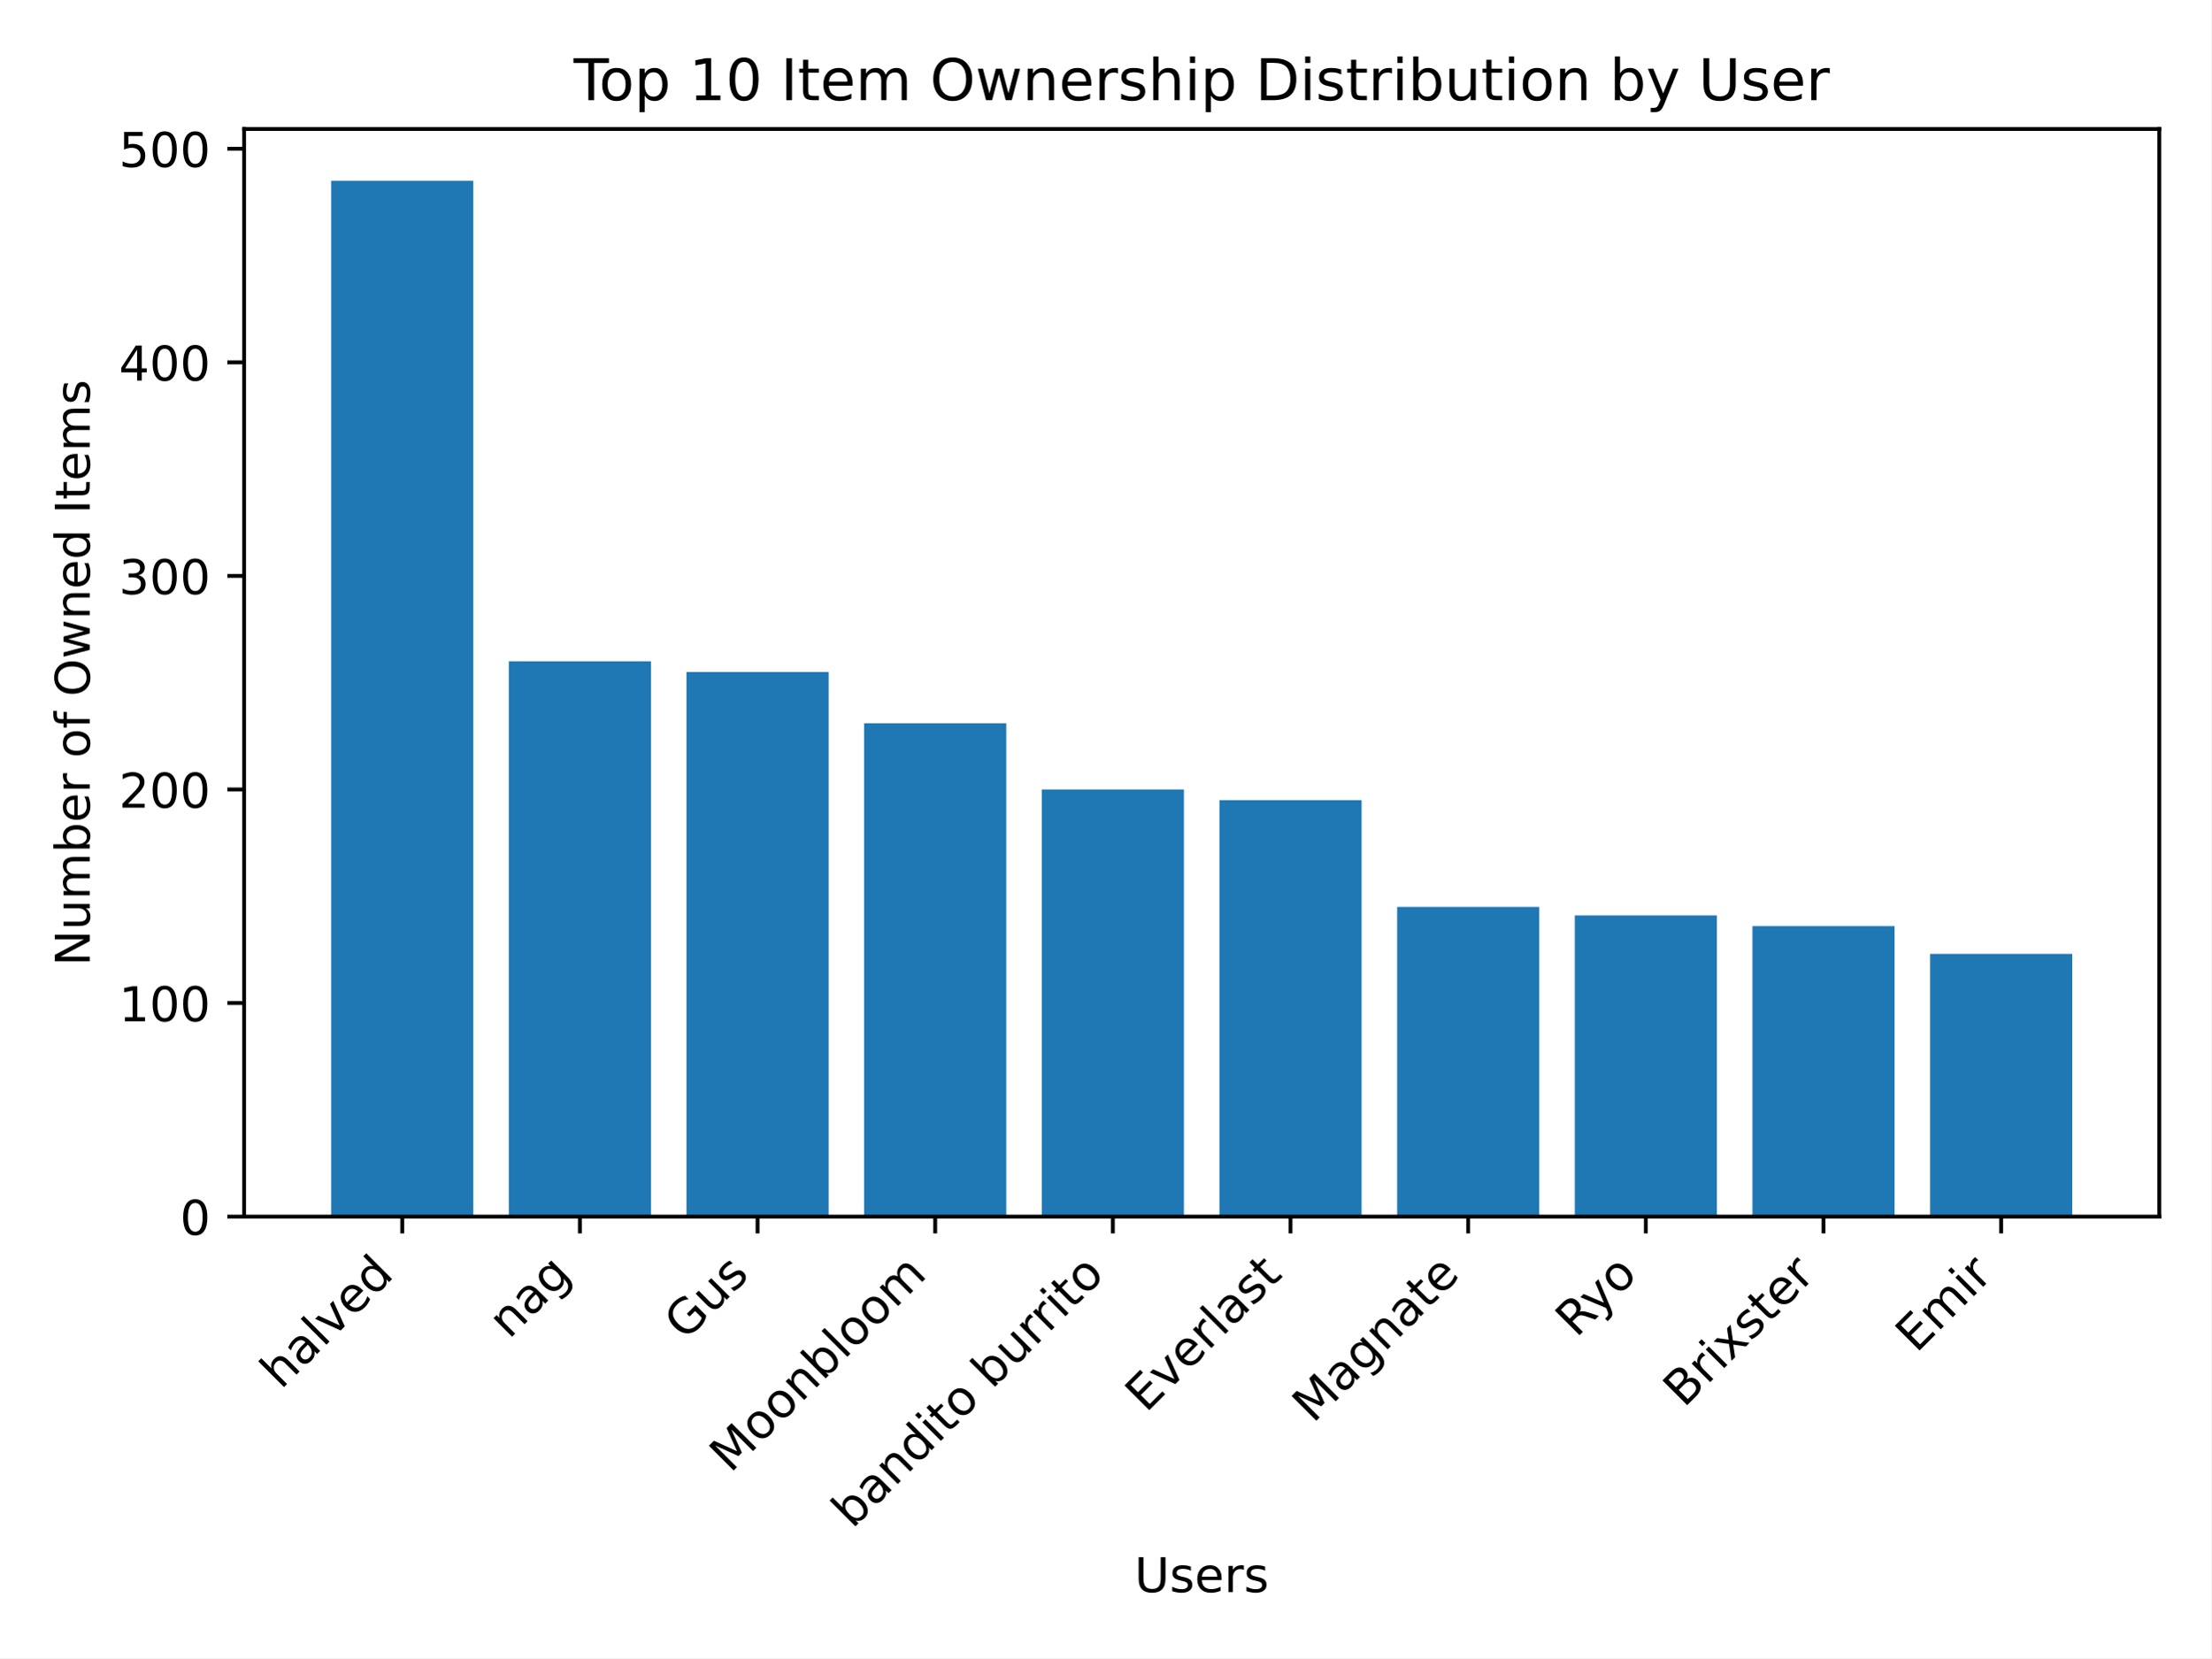
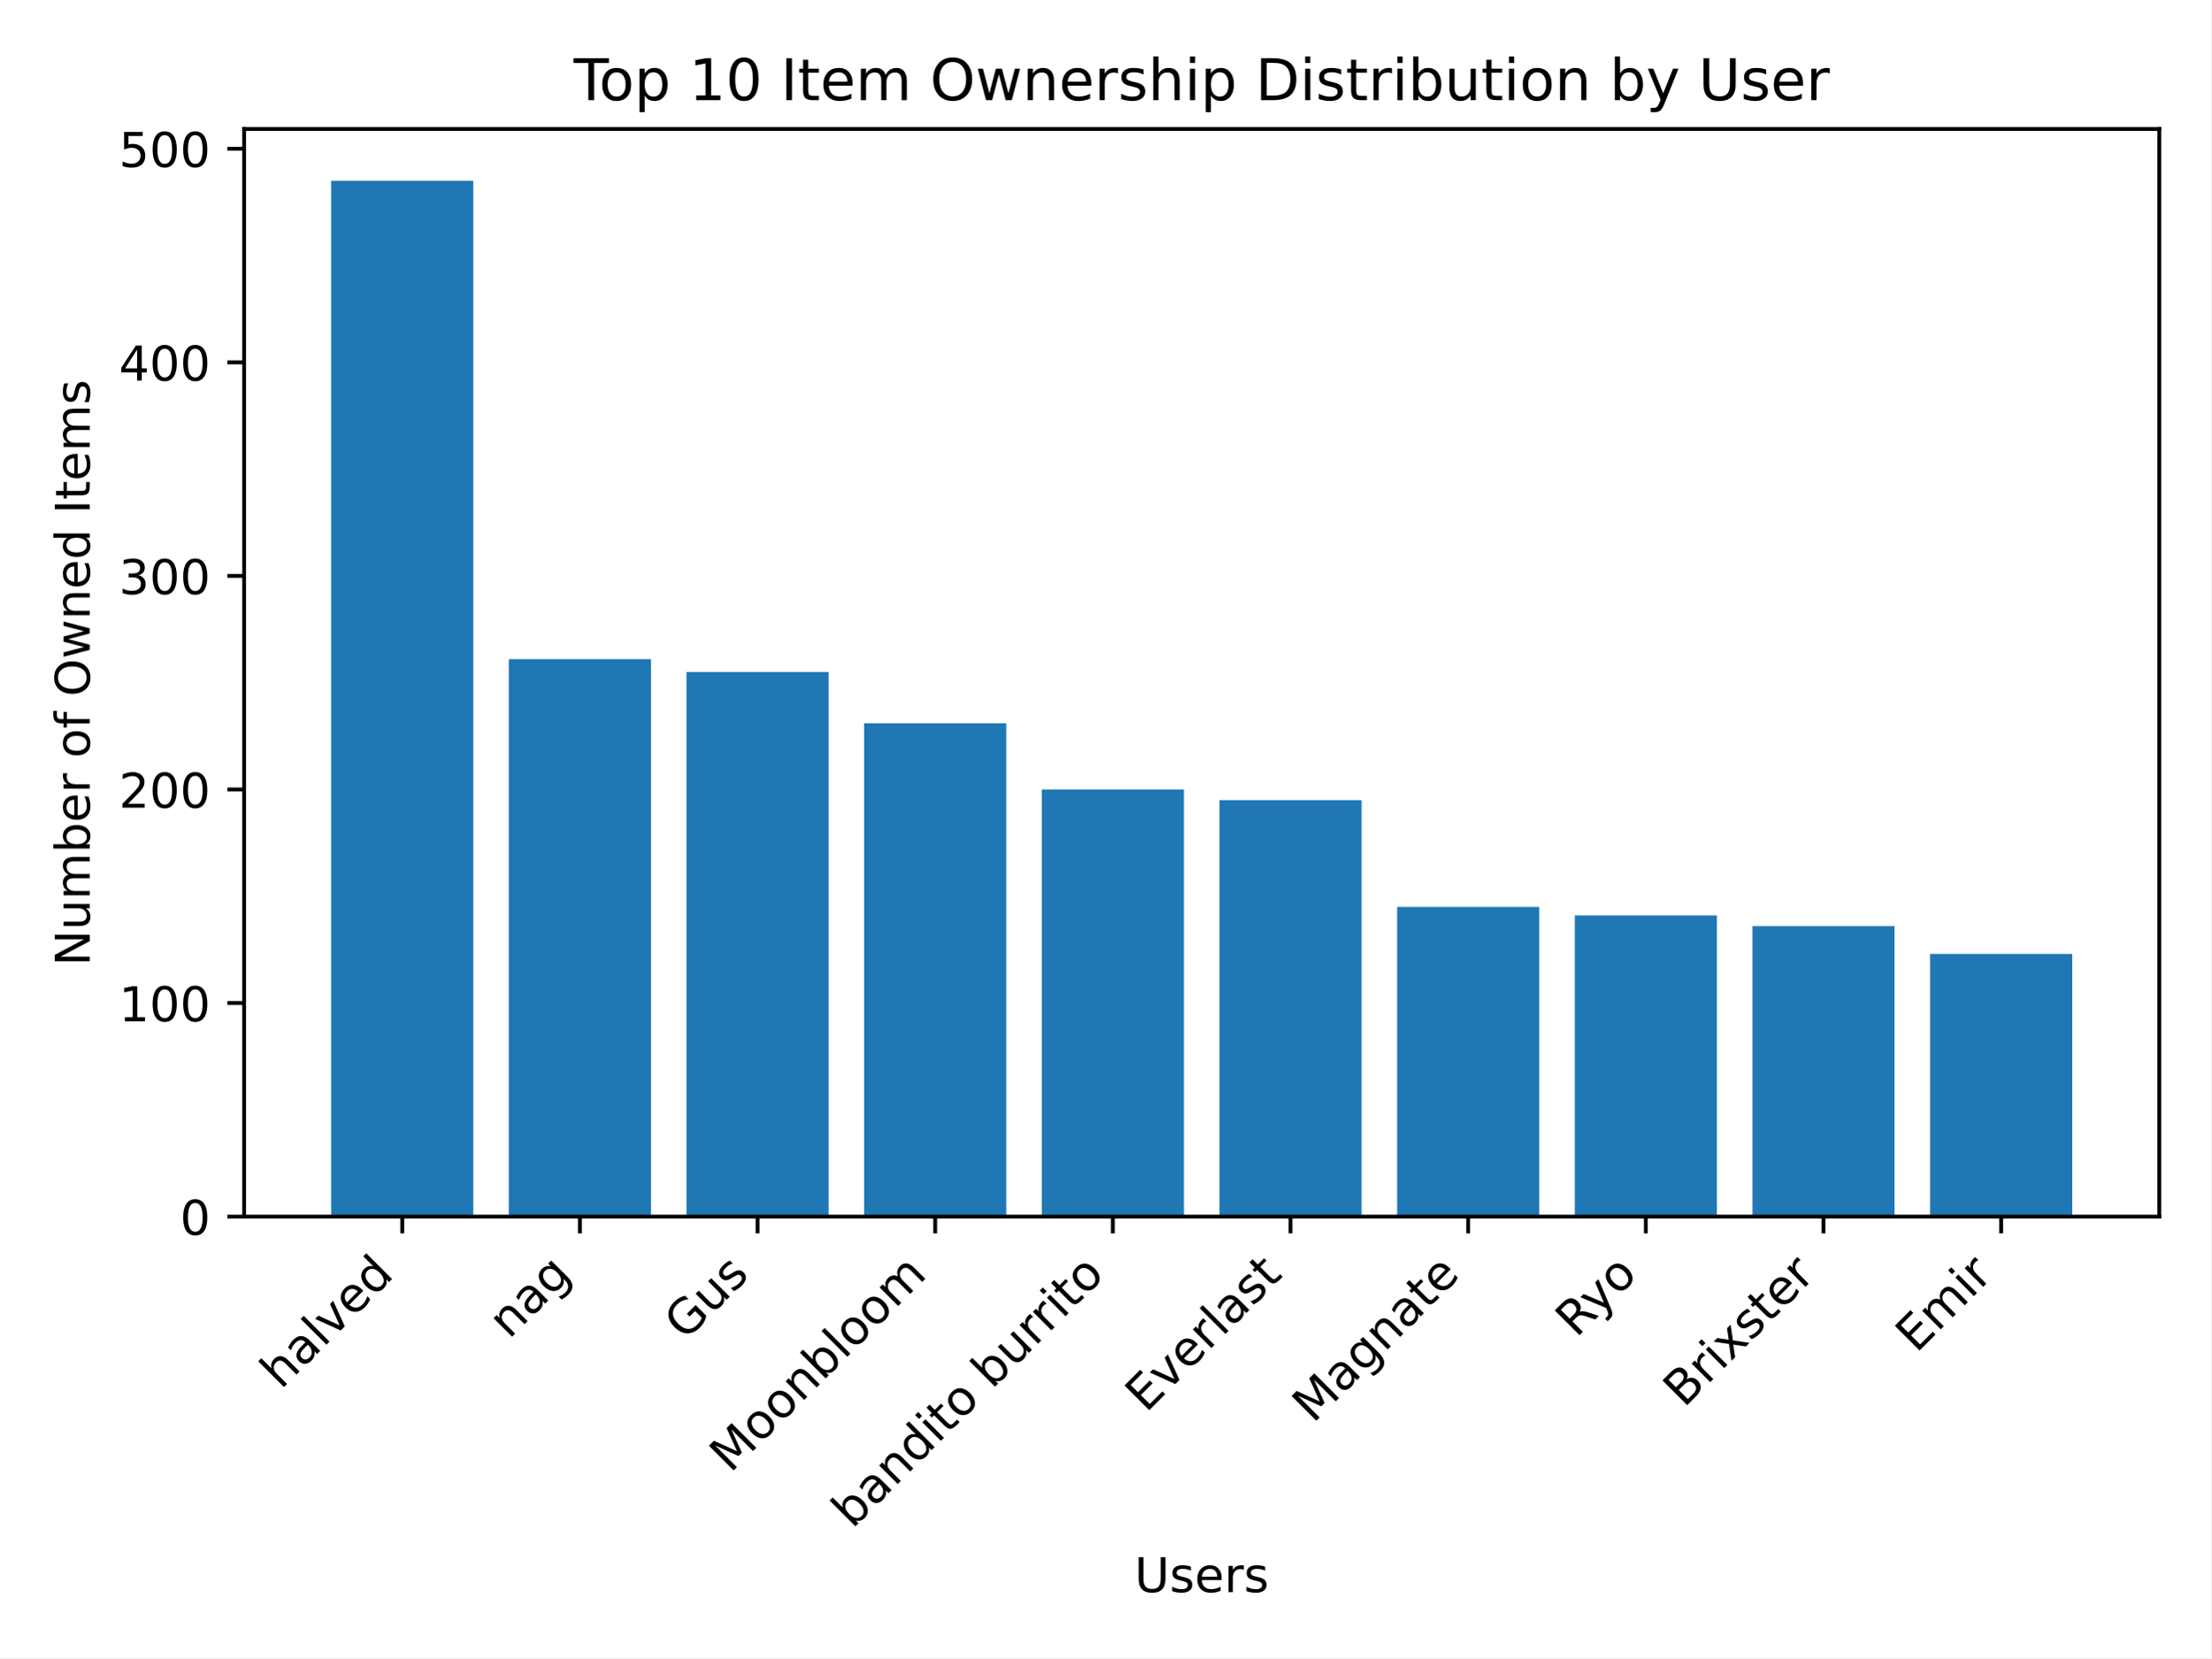
<svg xmlns="http://www.w3.org/2000/svg" xmlns:xlink="http://www.w3.org/1999/xlink" width="460.8pt" height="345.6pt" viewBox="0 0 460.8 345.6" version="1.1">
  <defs>
    <style type="text/css">*{stroke-linejoin: round; stroke-linecap: butt}</style>
  </defs>
  <g id="figure_1">
    <g id="patch_1">
      <path d="M 0 345.6  L 460.8 345.6  L 460.8 0  L 0 0  z " style="fill: #ffffff" />
    </g>
    <g id="axes_1">
      <g id="patch_2">
        <path d="M 50.87 253.581  L 450 253.581  L 450 26.88  L 50.87 26.88  z " style="fill: #ffffff" />
      </g>
      <g id="patch_3">
-         <path d="M 69.012 253.581  L 98.632 253.581  L 98.632 37.675  L 69.012 37.675  z " clip-path="url(#p2114c93918)" style="fill: #1f77b4" />
+         <path d="M 69.012 253.581  L 98.632 253.581  L 98.632 37.675  L 69.012 37.675  z " clip-path="url(#p5ae11f024c)" style="fill: #1f77b4" />
      </g>
      <g id="patch_4">
-         <path d="M 106.037 253.581  L 135.657 253.581  L 135.657 137.838  L 106.037 137.838  z " clip-path="url(#p2114c93918)" style="fill: #1f77b4" />
+         <path d="M 106.037 253.581  L 135.657 253.581  L 135.657 137.392  L 106.037 137.392  z " clip-path="url(#p5ae11f024c)" style="fill: #1f77b4" />
      </g>
      <g id="patch_5">
-         <path d="M 143.062 253.581  L 172.682 253.581  L 172.682 140.063  L 143.062 140.063  z " clip-path="url(#p2114c93918)" style="fill: #1f77b4" />
+         <path d="M 143.062 253.581  L 172.682 253.581  L 172.682 140.063  L 143.062 140.063  z " clip-path="url(#p5ae11f024c)" style="fill: #1f77b4" />
      </g>
      <g id="patch_6">
-         <path d="M 180.087 253.581  L 209.707 253.581  L 209.707 150.747  L 180.087 150.747  z " clip-path="url(#p2114c93918)" style="fill: #1f77b4" />
+         <path d="M 180.087 253.581  L 209.707 253.581  L 209.707 150.747  L 180.087 150.747  z " clip-path="url(#p5ae11f024c)" style="fill: #1f77b4" />
      </g>
      <g id="patch_7">
-         <path d="M 217.112 253.581  L 246.732 253.581  L 246.732 164.547  L 217.112 164.547  z " clip-path="url(#p2114c93918)" style="fill: #1f77b4" />
+         <path d="M 217.112 253.581  L 246.732 253.581  L 246.732 164.547  L 217.112 164.547  z " clip-path="url(#p5ae11f024c)" style="fill: #1f77b4" />
      </g>
      <g id="patch_8">
-         <path d="M 254.138 253.581  L 283.758 253.581  L 283.758 166.773  L 254.138 166.773  z " clip-path="url(#p2114c93918)" style="fill: #1f77b4" />
+         <path d="M 254.138 253.581  L 283.758 253.581  L 283.758 166.773  L 254.138 166.773  z " clip-path="url(#p5ae11f024c)" style="fill: #1f77b4" />
      </g>
      <g id="patch_9">
-         <path d="M 291.163 253.581  L 320.783 253.581  L 320.783 189.032  L 291.163 189.032  z " clip-path="url(#p2114c93918)" style="fill: #1f77b4" />
+         <path d="M 291.163 253.581  L 320.783 253.581  L 320.783 189.032  L 291.163 189.032  z " clip-path="url(#p5ae11f024c)" style="fill: #1f77b4" />
      </g>
      <g id="patch_10">
-         <path d="M 328.188 253.581  L 357.808 253.581  L 357.808 190.812  L 328.188 190.812  z " clip-path="url(#p2114c93918)" style="fill: #1f77b4" />
+         <path d="M 328.188 253.581  L 357.808 253.581  L 357.808 190.812  L 328.188 190.812  z " clip-path="url(#p5ae11f024c)" style="fill: #1f77b4" />
      </g>
      <g id="patch_11">
-         <path d="M 365.213 253.581  L 394.833 253.581  L 394.833 193.038  L 365.213 193.038  z " clip-path="url(#p2114c93918)" style="fill: #1f77b4" />
+         <path d="M 365.213 253.581  L 394.833 253.581  L 394.833 193.038  L 365.213 193.038  z " clip-path="url(#p5ae11f024c)" style="fill: #1f77b4" />
      </g>
      <g id="patch_12">
-         <path d="M 402.238 253.581  L 431.858 253.581  L 431.858 198.825  L 402.238 198.825  z " clip-path="url(#p2114c93918)" style="fill: #1f77b4" />
+         <path d="M 402.238 253.581  L 431.858 253.581  L 431.858 198.825  L 402.238 198.825  z " clip-path="url(#p5ae11f024c)" style="fill: #1f77b4" />
      </g>
      <g id="matplotlib.axis_1">
        <g id="xtick_1">
          <g id="line2d_1">
            <defs>
-               <path id="m422fef4c33" d="M 0 0  L 0 3.5  " style="stroke: #000000; stroke-width: 0.8" />
+               <path id="m87106bae6e" d="M 0 0  L 0 3.5  " style="stroke: #000000; stroke-width: 0.8" />
            </defs>
            <g>
-               <use xlink:href="#m422fef4c33" x="83.822" y="253.581" style="stroke: #000000; stroke-width: 0.8" />
+               <use xlink:href="#m87106bae6e" x="83.822" y="253.581" style="stroke: #000000; stroke-width: 0.8" />
            </g>
          </g>
          <g id="text_1">
            <g transform="translate(58.54764 289.7576) rotate(-45) scale(0.1 -0.1)">
              <defs>
                <path id="DejaVuSans-68" d="M 3513 2113  L 3513 0  L 2938 0  L 2938 2094  Q 2938 2591 2744 2837  Q 2550 3084 2163 3084  Q 1697 3084 1428 2787  Q 1159 2491 1159 1978  L 1159 0  L 581 0  L 581 4863  L 1159 4863  L 1159 2956  Q 1366 3272 1645 3428  Q 1925 3584 2291 3584  Q 2894 3584 3203 3211  Q 3513 2838 3513 2113  z " transform="scale(0.015625)" />
                <path id="DejaVuSans-61" d="M 2194 1759  Q 1497 1759 1228 1600  Q 959 1441 959 1056  Q 959 750 1161 570  Q 1363 391 1709 391  Q 2188 391 2477 730  Q 2766 1069 2766 1631  L 2766 1759  L 2194 1759  z M 3341 1997  L 3341 0  L 2766 0  L 2766 531  Q 2569 213 2275 61  Q 1981 -91 1556 -91  Q 1019 -91 701 211  Q 384 513 384 1019  Q 384 1609 779 1909  Q 1175 2209 1959 2209  L 2766 2209  L 2766 2266  Q 2766 2663 2505 2880  Q 2244 3097 1772 3097  Q 1472 3097 1187 3025  Q 903 2953 641 2809  L 641 3341  Q 956 3463 1253 3523  Q 1550 3584 1831 3584  Q 2591 3584 2966 3190  Q 3341 2797 3341 1997  z " transform="scale(0.015625)" />
                <path id="DejaVuSans-6c" d="M 603 4863  L 1178 4863  L 1178 0  L 603 0  L 603 4863  z " transform="scale(0.015625)" />
                <path id="DejaVuSans-76" d="M 191 3500  L 800 3500  L 1894 563  L 2988 3500  L 3597 3500  L 2284 0  L 1503 0  L 191 3500  z " transform="scale(0.015625)" />
                <path id="DejaVuSans-65" d="M 3597 1894  L 3597 1613  L 953 1613  Q 991 1019 1311 708  Q 1631 397 2203 397  Q 2534 397 2845 478  Q 3156 559 3463 722  L 3463 178  Q 3153 47 2828 -22  Q 2503 -91 2169 -91  Q 1331 -91 842 396  Q 353 884 353 1716  Q 353 2575 817 3079  Q 1281 3584 2069 3584  Q 2775 3584 3186 3129  Q 3597 2675 3597 1894  z M 3022 2063  Q 3016 2534 2758 2815  Q 2500 3097 2075 3097  Q 1594 3097 1305 2825  Q 1016 2553 972 2059  L 3022 2063  z " transform="scale(0.015625)" />
                <path id="DejaVuSans-64" d="M 2906 2969  L 2906 4863  L 3481 4863  L 3481 0  L 2906 0  L 2906 525  Q 2725 213 2448 61  Q 2172 -91 1784 -91  Q 1150 -91 751 415  Q 353 922 353 1747  Q 353 2572 751 3078  Q 1150 3584 1784 3584  Q 2172 3584 2448 3432  Q 2725 3281 2906 2969  z M 947 1747  Q 947 1113 1208 752  Q 1469 391 1925 391  Q 2381 391 2643 752  Q 2906 1113 2906 1747  Q 2906 2381 2643 2742  Q 2381 3103 1925 3103  Q 1469 3103 1208 2742  Q 947 2381 947 1747  z " transform="scale(0.015625)" />
              </defs>
              <use xlink:href="#DejaVuSans-68" />
              <use xlink:href="#DejaVuSans-61" x="63.379" />
              <use xlink:href="#DejaVuSans-6c" x="124.658" />
              <use xlink:href="#DejaVuSans-76" x="152.441" />
              <use xlink:href="#DejaVuSans-65" x="211.621" />
              <use xlink:href="#DejaVuSans-64" x="273.145" />
            </g>
          </g>
        </g>
        <g id="xtick_2">
          <g id="line2d_2">
            <g>
-               <use xlink:href="#m422fef4c33" x="120.847" y="253.581" style="stroke: #000000; stroke-width: 0.8" />
+               <use xlink:href="#m87106bae6e" x="120.847" y="253.581" style="stroke: #000000; stroke-width: 0.8" />
            </g>
          </g>
          <g id="text_2">
            <g transform="translate(106.0732 279.257) rotate(-45) scale(0.1 -0.1)">
              <defs>
                <path id="DejaVuSans-6e" d="M 3513 2113  L 3513 0  L 2938 0  L 2938 2094  Q 2938 2591 2744 2837  Q 2550 3084 2163 3084  Q 1697 3084 1428 2787  Q 1159 2491 1159 1978  L 1159 0  L 581 0  L 581 3500  L 1159 3500  L 1159 2956  Q 1366 3272 1645 3428  Q 1925 3584 2291 3584  Q 2894 3584 3203 3211  Q 3513 2838 3513 2113  z " transform="scale(0.015625)" />
                <path id="DejaVuSans-67" d="M 2906 1791  Q 2906 2416 2648 2759  Q 2391 3103 1925 3103  Q 1463 3103 1205 2759  Q 947 2416 947 1791  Q 947 1169 1205 825  Q 1463 481 1925 481  Q 2391 481 2648 825  Q 2906 1169 2906 1791  z M 3481 434  Q 3481 -459 3084 -895  Q 2688 -1331 1869 -1331  Q 1566 -1331 1297 -1286  Q 1028 -1241 775 -1147  L 775 -588  Q 1028 -725 1275 -790  Q 1522 -856 1778 -856  Q 2344 -856 2625 -561  Q 2906 -266 2906 331  L 2906 616  Q 2728 306 2450 153  Q 2172 0 1784 0  Q 1141 0 747 490  Q 353 981 353 1791  Q 353 2603 747 3093  Q 1141 3584 1784 3584  Q 2172 3584 2450 3431  Q 2728 3278 2906 2969  L 2906 3500  L 3481 3500  L 3481 434  z " transform="scale(0.015625)" />
              </defs>
              <use xlink:href="#DejaVuSans-6e" />
              <use xlink:href="#DejaVuSans-61" x="63.379" />
              <use xlink:href="#DejaVuSans-67" x="124.658" />
            </g>
          </g>
        </g>
        <g id="xtick_3">
          <g id="line2d_3">
            <g>
-               <use xlink:href="#m422fef4c33" x="157.872" y="253.581" style="stroke: #000000; stroke-width: 0.8" />
+               <use xlink:href="#m87106bae6e" x="157.872" y="253.581" style="stroke: #000000; stroke-width: 0.8" />
            </g>
          </g>
          <g id="text_3">
            <g transform="translate(142.758 279.5973) rotate(-45) scale(0.1 -0.1)">
              <defs>
                <path id="DejaVuSans-47" d="M 3809 666  L 3809 1919  L 2778 1919  L 2778 2438  L 4434 2438  L 4434 434  Q 4069 175 3628 42  Q 3188 -91 2688 -91  Q 1594 -91 976 548  Q 359 1188 359 2328  Q 359 3472 976 4111  Q 1594 4750 2688 4750  Q 3144 4750 3555 4637  Q 3966 4525 4313 4306  L 4313 3634  Q 3963 3931 3569 4081  Q 3175 4231 2741 4231  Q 1884 4231 1454 3753  Q 1025 3275 1025 2328  Q 1025 1384 1454 906  Q 1884 428 2741 428  Q 3075 428 3337 486  Q 3600 544 3809 666  z " transform="scale(0.015625)" />
                <path id="DejaVuSans-75" d="M 544 1381  L 544 3500  L 1119 3500  L 1119 1403  Q 1119 906 1312 657  Q 1506 409 1894 409  Q 2359 409 2629 706  Q 2900 1003 2900 1516  L 2900 3500  L 3475 3500  L 3475 0  L 2900 0  L 2900 538  Q 2691 219 2414 64  Q 2138 -91 1772 -91  Q 1169 -91 856 284  Q 544 659 544 1381  z M 1991 3584  L 1991 3584  z " transform="scale(0.015625)" />
                <path id="DejaVuSans-73" d="M 2834 3397  L 2834 2853  Q 2591 2978 2328 3040  Q 2066 3103 1784 3103  Q 1356 3103 1142 2972  Q 928 2841 928 2578  Q 928 2378 1081 2264  Q 1234 2150 1697 2047  L 1894 2003  Q 2506 1872 2764 1633  Q 3022 1394 3022 966  Q 3022 478 2636 193  Q 2250 -91 1575 -91  Q 1294 -91 989 -36  Q 684 19 347 128  L 347 722  Q 666 556 975 473  Q 1284 391 1588 391  Q 1994 391 2212 530  Q 2431 669 2431 922  Q 2431 1156 2273 1281  Q 2116 1406 1581 1522  L 1381 1569  Q 847 1681 609 1914  Q 372 2147 372 2553  Q 372 3047 722 3315  Q 1072 3584 1716 3584  Q 2034 3584 2315 3537  Q 2597 3491 2834 3397  z " transform="scale(0.015625)" />
              </defs>
              <use xlink:href="#DejaVuSans-47" />
              <use xlink:href="#DejaVuSans-75" x="77.49" />
              <use xlink:href="#DejaVuSans-73" x="140.869" />
            </g>
          </g>
        </g>
        <g id="xtick_4">
          <g id="line2d_4">
            <g>
-               <use xlink:href="#m422fef4c33" x="194.897" y="253.581" style="stroke: #000000; stroke-width: 0.8" />
+               <use xlink:href="#m87106bae6e" x="194.897" y="253.581" style="stroke: #000000; stroke-width: 0.8" />
            </g>
          </g>
          <g id="text_4">
            <g transform="translate(152.197 307.1833) rotate(-45) scale(0.1 -0.1)">
              <defs>
                <path id="DejaVuSans-4d" d="M 628 4666  L 1569 4666  L 2759 1491  L 3956 4666  L 4897 4666  L 4897 0  L 4281 0  L 4281 4097  L 3078 897  L 2444 897  L 1241 4097  L 1241 0  L 628 0  L 628 4666  z " transform="scale(0.015625)" />
                <path id="DejaVuSans-6f" d="M 1959 3097  Q 1497 3097 1228 2736  Q 959 2375 959 1747  Q 959 1119 1226 758  Q 1494 397 1959 397  Q 2419 397 2687 759  Q 2956 1122 2956 1747  Q 2956 2369 2687 2733  Q 2419 3097 1959 3097  z M 1959 3584  Q 2709 3584 3137 3096  Q 3566 2609 3566 1747  Q 3566 888 3137 398  Q 2709 -91 1959 -91  Q 1206 -91 779 398  Q 353 888 353 1747  Q 353 2609 779 3096  Q 1206 3584 1959 3584  z " transform="scale(0.015625)" />
                <path id="DejaVuSans-62" d="M 3116 1747  Q 3116 2381 2855 2742  Q 2594 3103 2138 3103  Q 1681 3103 1420 2742  Q 1159 2381 1159 1747  Q 1159 1113 1420 752  Q 1681 391 2138 391  Q 2594 391 2855 752  Q 3116 1113 3116 1747  z M 1159 2969  Q 1341 3281 1617 3432  Q 1894 3584 2278 3584  Q 2916 3584 3314 3078  Q 3713 2572 3713 1747  Q 3713 922 3314 415  Q 2916 -91 2278 -91  Q 1894 -91 1617 61  Q 1341 213 1159 525  L 1159 0  L 581 0  L 581 4863  L 1159 4863  L 1159 2969  z " transform="scale(0.015625)" />
                <path id="DejaVuSans-6d" d="M 3328 2828  Q 3544 3216 3844 3400  Q 4144 3584 4550 3584  Q 5097 3584 5394 3201  Q 5691 2819 5691 2113  L 5691 0  L 5113 0  L 5113 2094  Q 5113 2597 4934 2840  Q 4756 3084 4391 3084  Q 3944 3084 3684 2787  Q 3425 2491 3425 1978  L 3425 0  L 2847 0  L 2847 2094  Q 2847 2600 2669 2842  Q 2491 3084 2119 3084  Q 1678 3084 1418 2786  Q 1159 2488 1159 1978  L 1159 0  L 581 0  L 581 3500  L 1159 3500  L 1159 2956  Q 1356 3278 1631 3431  Q 1906 3584 2284 3584  Q 2666 3584 2933 3390  Q 3200 3197 3328 2828  z " transform="scale(0.015625)" />
              </defs>
              <use xlink:href="#DejaVuSans-4d" />
              <use xlink:href="#DejaVuSans-6f" x="86.279" />
              <use xlink:href="#DejaVuSans-6f" x="147.461" />
              <use xlink:href="#DejaVuSans-6e" x="208.643" />
              <use xlink:href="#DejaVuSans-62" x="272.021" />
              <use xlink:href="#DejaVuSans-6c" x="335.498" />
              <use xlink:href="#DejaVuSans-6f" x="363.281" />
              <use xlink:href="#DejaVuSans-6f" x="424.463" />
              <use xlink:href="#DejaVuSans-6d" x="485.645" />
            </g>
          </g>
        </g>
        <g id="xtick_5">
          <g id="line2d_5">
            <g>
-               <use xlink:href="#m422fef4c33" x="231.922" y="253.581" style="stroke: #000000; stroke-width: 0.8" />
+               <use xlink:href="#m87106bae6e" x="231.922" y="253.581" style="stroke: #000000; stroke-width: 0.8" />
            </g>
          </g>
          <g id="text_5">
            <g transform="translate(177.6255 318.7799) rotate(-45) scale(0.1 -0.1)">
              <defs>
                <path id="DejaVuSans-69" d="M 603 3500  L 1178 3500  L 1178 0  L 603 0  L 603 3500  z M 603 4863  L 1178 4863  L 1178 4134  L 603 4134  L 603 4863  z " transform="scale(0.015625)" />
                <path id="DejaVuSans-74" d="M 1172 4494  L 1172 3500  L 2356 3500  L 2356 3053  L 1172 3053  L 1172 1153  Q 1172 725 1289 603  Q 1406 481 1766 481  L 2356 481  L 2356 0  L 1766 0  Q 1100 0 847 248  Q 594 497 594 1153  L 594 3053  L 172 3053  L 172 3500  L 594 3500  L 594 4494  L 1172 4494  z " transform="scale(0.015625)" />
                <path id="DejaVuSans-20" transform="scale(0.015625)" />
                <path id="DejaVuSans-72" d="M 2631 2963  Q 2534 3019 2420 3045  Q 2306 3072 2169 3072  Q 1681 3072 1420 2755  Q 1159 2438 1159 1844  L 1159 0  L 581 0  L 581 3500  L 1159 3500  L 1159 2956  Q 1341 3275 1631 3429  Q 1922 3584 2338 3584  Q 2397 3584 2469 3576  Q 2541 3569 2628 3553  L 2631 2963  z " transform="scale(0.015625)" />
              </defs>
              <use xlink:href="#DejaVuSans-62" />
              <use xlink:href="#DejaVuSans-61" x="63.477" />
              <use xlink:href="#DejaVuSans-6e" x="124.756" />
              <use xlink:href="#DejaVuSans-64" x="188.135" />
              <use xlink:href="#DejaVuSans-69" x="251.611" />
              <use xlink:href="#DejaVuSans-74" x="279.395" />
              <use xlink:href="#DejaVuSans-6f" x="318.604" />
              <use xlink:href="#DejaVuSans-20" x="379.785" />
              <use xlink:href="#DejaVuSans-62" x="411.572" />
              <use xlink:href="#DejaVuSans-75" x="475.049" />
              <use xlink:href="#DejaVuSans-72" x="538.428" />
              <use xlink:href="#DejaVuSans-72" x="577.791" />
              <use xlink:href="#DejaVuSans-69" x="618.904" />
              <use xlink:href="#DejaVuSans-74" x="646.688" />
              <use xlink:href="#DejaVuSans-6f" x="685.896" />
            </g>
          </g>
        </g>
        <g id="xtick_6">
          <g id="line2d_6">
            <g>
-               <use xlink:href="#m422fef4c33" x="268.948" y="253.581" style="stroke: #000000; stroke-width: 0.8" />
+               <use xlink:href="#m87106bae6e" x="268.948" y="253.581" style="stroke: #000000; stroke-width: 0.8" />
            </g>
          </g>
          <g id="text_6">
            <g transform="translate(238.8126 294.6178) rotate(-45) scale(0.1 -0.1)">
              <defs>
                <path id="DejaVuSans-45" d="M 628 4666  L 3578 4666  L 3578 4134  L 1259 4134  L 1259 2753  L 3481 2753  L 3481 2222  L 1259 2222  L 1259 531  L 3634 531  L 3634 0  L 628 0  L 628 4666  z " transform="scale(0.015625)" />
              </defs>
              <use xlink:href="#DejaVuSans-45" />
              <use xlink:href="#DejaVuSans-76" x="63.184" />
              <use xlink:href="#DejaVuSans-65" x="122.363" />
              <use xlink:href="#DejaVuSans-72" x="183.887" />
              <use xlink:href="#DejaVuSans-6c" x="225" />
              <use xlink:href="#DejaVuSans-61" x="252.783" />
              <use xlink:href="#DejaVuSans-73" x="314.062" />
              <use xlink:href="#DejaVuSans-74" x="366.162" />
            </g>
          </g>
        </g>
        <g id="xtick_7">
          <g id="line2d_7">
            <g>
-               <use xlink:href="#m422fef4c33" x="305.973" y="253.581" style="stroke: #000000; stroke-width: 0.8" />
+               <use xlink:href="#m87106bae6e" x="305.973" y="253.581" style="stroke: #000000; stroke-width: 0.8" />
            </g>
          </g>
          <g id="text_7">
            <g transform="translate(273.6412 296.8143) rotate(-45) scale(0.1 -0.1)">
              <use xlink:href="#DejaVuSans-4d" />
              <use xlink:href="#DejaVuSans-61" x="86.279" />
              <use xlink:href="#DejaVuSans-67" x="147.559" />
              <use xlink:href="#DejaVuSans-6e" x="211.035" />
              <use xlink:href="#DejaVuSans-61" x="274.414" />
              <use xlink:href="#DejaVuSans-74" x="335.693" />
              <use xlink:href="#DejaVuSans-65" x="374.902" />
            </g>
          </g>
        </g>
        <g id="xtick_8">
          <g id="line2d_8">
            <g>
-               <use xlink:href="#m422fef4c33" x="342.998" y="253.581" style="stroke: #000000; stroke-width: 0.8" />
+               <use xlink:href="#m87106bae6e" x="342.998" y="253.581" style="stroke: #000000; stroke-width: 0.8" />
            </g>
          </g>
          <g id="text_8">
            <g transform="translate(328.4909 278.9897) rotate(-45) scale(0.1 -0.1)">
              <defs>
                <path id="DejaVuSans-52" d="M 2841 2188  Q 3044 2119 3236 1894  Q 3428 1669 3622 1275  L 4263 0  L 3584 0  L 2988 1197  Q 2756 1666 2539 1819  Q 2322 1972 1947 1972  L 1259 1972  L 1259 0  L 628 0  L 628 4666  L 2053 4666  Q 2853 4666 3247 4331  Q 3641 3997 3641 3322  Q 3641 2881 3436 2590  Q 3231 2300 2841 2188  z M 1259 4147  L 1259 2491  L 2053 2491  Q 2509 2491 2742 2702  Q 2975 2913 2975 3322  Q 2975 3731 2742 3939  Q 2509 4147 2053 4147  L 1259 4147  z " transform="scale(0.015625)" />
                <path id="DejaVuSans-79" d="M 2059 -325  Q 1816 -950 1584 -1140  Q 1353 -1331 966 -1331  L 506 -1331  L 506 -850  L 844 -850  Q 1081 -850 1212 -737  Q 1344 -625 1503 -206  L 1606 56  L 191 3500  L 800 3500  L 1894 763  L 2988 3500  L 3597 3500  L 2059 -325  z " transform="scale(0.015625)" />
              </defs>
              <use xlink:href="#DejaVuSans-52" />
              <use xlink:href="#DejaVuSans-79" x="63.982" />
              <use xlink:href="#DejaVuSans-6f" x="123.162" />
            </g>
          </g>
        </g>
        <g id="xtick_9">
          <g id="line2d_9">
            <g>
-               <use xlink:href="#m422fef4c33" x="380.023" y="253.581" style="stroke: #000000; stroke-width: 0.8" />
+               <use xlink:href="#m87106bae6e" x="380.023" y="253.581" style="stroke: #000000; stroke-width: 0.8" />
            </g>
          </g>
          <g id="text_9">
            <g transform="translate(350.9307 293.5748) rotate(-45) scale(0.1 -0.1)">
              <defs>
                <path id="DejaVuSans-42" d="M 1259 2228  L 1259 519  L 2272 519  Q 2781 519 3026 730  Q 3272 941 3272 1375  Q 3272 1813 3026 2020  Q 2781 2228 2272 2228  L 1259 2228  z M 1259 4147  L 1259 2741  L 2194 2741  Q 2656 2741 2882 2914  Q 3109 3088 3109 3444  Q 3109 3797 2882 3972  Q 2656 4147 2194 4147  L 1259 4147  z M 628 4666  L 2241 4666  Q 2963 4666 3353 4366  Q 3744 4066 3744 3513  Q 3744 3084 3544 2831  Q 3344 2578 2956 2516  Q 3422 2416 3680 2098  Q 3938 1781 3938 1306  Q 3938 681 3513 340  Q 3088 0 2303 0  L 628 0  L 628 4666  z " transform="scale(0.015625)" />
                <path id="DejaVuSans-78" d="M 3513 3500  L 2247 1797  L 3578 0  L 2900 0  L 1881 1375  L 863 0  L 184 0  L 1544 1831  L 300 3500  L 978 3500  L 1906 2253  L 2834 3500  L 3513 3500  z " transform="scale(0.015625)" />
              </defs>
              <use xlink:href="#DejaVuSans-42" />
              <use xlink:href="#DejaVuSans-72" x="68.604" />
              <use xlink:href="#DejaVuSans-69" x="109.717" />
              <use xlink:href="#DejaVuSans-78" x="137.5" />
              <use xlink:href="#DejaVuSans-73" x="196.68" />
              <use xlink:href="#DejaVuSans-74" x="248.779" />
              <use xlink:href="#DejaVuSans-65" x="287.988" />
              <use xlink:href="#DejaVuSans-72" x="349.512" />
            </g>
          </g>
        </g>
        <g id="xtick_10">
          <g id="line2d_10">
            <g>
-               <use xlink:href="#m422fef4c33" x="417.048" y="253.581" style="stroke: #000000; stroke-width: 0.8" />
+               <use xlink:href="#m87106bae6e" x="417.048" y="253.581" style="stroke: #000000; stroke-width: 0.8" />
            </g>
          </g>
          <g id="text_10">
            <g transform="translate(399.3502 282.1805) rotate(-45) scale(0.1 -0.1)">
              <use xlink:href="#DejaVuSans-45" />
              <use xlink:href="#DejaVuSans-6d" x="63.184" />
              <use xlink:href="#DejaVuSans-69" x="160.596" />
              <use xlink:href="#DejaVuSans-72" x="188.379" />
            </g>
          </g>
        </g>
        <g id="text_11">
          <g transform="translate(236.4342 331.8489) scale(0.1 -0.1)">
            <defs>
              <path id="DejaVuSans-55" d="M 556 4666  L 1191 4666  L 1191 1831  Q 1191 1081 1462 751  Q 1734 422 2344 422  Q 2950 422 3222 751  Q 3494 1081 3494 1831  L 3494 4666  L 4128 4666  L 4128 1753  Q 4128 841 3676 375  Q 3225 -91 2344 -91  Q 1459 -91 1007 375  Q 556 841 556 1753  L 556 4666  z " transform="scale(0.015625)" />
            </defs>
            <use xlink:href="#DejaVuSans-55" />
            <use xlink:href="#DejaVuSans-73" x="73.193" />
            <use xlink:href="#DejaVuSans-65" x="125.293" />
            <use xlink:href="#DejaVuSans-72" x="186.816" />
            <use xlink:href="#DejaVuSans-73" x="227.93" />
          </g>
        </g>
      </g>
      <g id="matplotlib.axis_2">
        <g id="ytick_1">
          <g id="line2d_11">
            <defs>
-               <path id="m5c0a736500" d="M 0 0  L -3.5 0  " style="stroke: #000000; stroke-width: 0.8" />
+               <path id="m598db6cdb7" d="M 0 0  L -3.5 0  " style="stroke: #000000; stroke-width: 0.8" />
            </defs>
            <g>
-               <use xlink:href="#m5c0a736500" x="50.87" y="253.581" style="stroke: #000000; stroke-width: 0.8" />
+               <use xlink:href="#m598db6cdb7" x="50.87" y="253.581" style="stroke: #000000; stroke-width: 0.8" />
            </g>
          </g>
          <g id="text_12">
            <g transform="translate(37.5075 257.3798) scale(0.1 -0.1)">
              <defs>
                <path id="DejaVuSans-30" d="M 2034 4250  Q 1547 4250 1301 3770  Q 1056 3291 1056 2328  Q 1056 1369 1301 889  Q 1547 409 2034 409  Q 2525 409 2770 889  Q 3016 1369 3016 2328  Q 3016 3291 2770 3770  Q 2525 4250 2034 4250  z M 2034 4750  Q 2819 4750 3233 4129  Q 3647 3509 3647 2328  Q 3647 1150 3233 529  Q 2819 -91 2034 -91  Q 1250 -91 836 529  Q 422 1150 422 2328  Q 422 3509 836 4129  Q 1250 4750 2034 4750  z " transform="scale(0.015625)" />
              </defs>
              <use xlink:href="#DejaVuSans-30" />
            </g>
          </g>
        </g>
        <g id="ytick_2">
          <g id="line2d_12">
            <g>
-               <use xlink:href="#m5c0a736500" x="50.87" y="209.064" style="stroke: #000000; stroke-width: 0.8" />
+               <use xlink:href="#m598db6cdb7" x="50.87" y="209.064" style="stroke: #000000; stroke-width: 0.8" />
            </g>
          </g>
          <g id="text_13">
            <g transform="translate(24.7825 212.8632) scale(0.1 -0.1)">
              <defs>
                <path id="DejaVuSans-31" d="M 794 531  L 1825 531  L 1825 4091  L 703 3866  L 703 4441  L 1819 4666  L 2450 4666  L 2450 531  L 3481 531  L 3481 0  L 794 0  L 794 531  z " transform="scale(0.015625)" />
              </defs>
              <use xlink:href="#DejaVuSans-31" />
              <use xlink:href="#DejaVuSans-30" x="63.623" />
              <use xlink:href="#DejaVuSans-30" x="127.246" />
            </g>
          </g>
        </g>
        <g id="ytick_3">
          <g id="line2d_13">
            <g>
-               <use xlink:href="#m5c0a736500" x="50.87" y="164.547" style="stroke: #000000; stroke-width: 0.8" />
+               <use xlink:href="#m598db6cdb7" x="50.87" y="164.547" style="stroke: #000000; stroke-width: 0.8" />
            </g>
          </g>
          <g id="text_14">
            <g transform="translate(24.7825 168.3467) scale(0.1 -0.1)">
              <defs>
                <path id="DejaVuSans-32" d="M 1228 531  L 3431 531  L 3431 0  L 469 0  L 469 531  Q 828 903 1448 1529  Q 2069 2156 2228 2338  Q 2531 2678 2651 2914  Q 2772 3150 2772 3378  Q 2772 3750 2511 3984  Q 2250 4219 1831 4219  Q 1534 4219 1204 4116  Q 875 4013 500 3803  L 500 4441  Q 881 4594 1212 4672  Q 1544 4750 1819 4750  Q 2544 4750 2975 4387  Q 3406 4025 3406 3419  Q 3406 3131 3298 2873  Q 3191 2616 2906 2266  Q 2828 2175 2409 1742  Q 1991 1309 1228 531  z " transform="scale(0.015625)" />
              </defs>
              <use xlink:href="#DejaVuSans-32" />
              <use xlink:href="#DejaVuSans-30" x="63.623" />
              <use xlink:href="#DejaVuSans-30" x="127.246" />
            </g>
          </g>
        </g>
        <g id="ytick_4">
          <g id="line2d_14">
            <g>
-               <use xlink:href="#m5c0a736500" x="50.87" y="120.031" style="stroke: #000000; stroke-width: 0.8" />
+               <use xlink:href="#m598db6cdb7" x="50.87" y="120.031" style="stroke: #000000; stroke-width: 0.8" />
            </g>
          </g>
          <g id="text_15">
            <g transform="translate(24.7825 123.8301) scale(0.1 -0.1)">
              <defs>
                <path id="DejaVuSans-33" d="M 2597 2516  Q 3050 2419 3304 2112  Q 3559 1806 3559 1356  Q 3559 666 3084 287  Q 2609 -91 1734 -91  Q 1441 -91 1130 -33  Q 819 25 488 141  L 488 750  Q 750 597 1062 519  Q 1375 441 1716 441  Q 2309 441 2620 675  Q 2931 909 2931 1356  Q 2931 1769 2642 2001  Q 2353 2234 1838 2234  L 1294 2234  L 1294 2753  L 1863 2753  Q 2328 2753 2575 2939  Q 2822 3125 2822 3475  Q 2822 3834 2567 4026  Q 2313 4219 1838 4219  Q 1578 4219 1281 4162  Q 984 4106 628 3988  L 628 4550  Q 988 4650 1302 4700  Q 1616 4750 1894 4750  Q 2613 4750 3031 4423  Q 3450 4097 3450 3541  Q 3450 3153 3228 2886  Q 3006 2619 2597 2516  z " transform="scale(0.015625)" />
              </defs>
              <use xlink:href="#DejaVuSans-33" />
              <use xlink:href="#DejaVuSans-30" x="63.623" />
              <use xlink:href="#DejaVuSans-30" x="127.246" />
            </g>
          </g>
        </g>
        <g id="ytick_5">
          <g id="line2d_15">
            <g>
-               <use xlink:href="#m5c0a736500" x="50.87" y="75.514" style="stroke: #000000; stroke-width: 0.8" />
+               <use xlink:href="#m598db6cdb7" x="50.87" y="75.514" style="stroke: #000000; stroke-width: 0.8" />
            </g>
          </g>
          <g id="text_16">
            <g transform="translate(24.7825 79.31356) scale(0.1 -0.1)">
              <defs>
                <path id="DejaVuSans-34" d="M 2419 4116  L 825 1625  L 2419 1625  L 2419 4116  z M 2253 4666  L 3047 4666  L 3047 1625  L 3713 1625  L 3713 1100  L 3047 1100  L 3047 0  L 2419 0  L 2419 1100  L 313 1100  L 313 1709  L 2253 4666  z " transform="scale(0.015625)" />
              </defs>
              <use xlink:href="#DejaVuSans-34" />
              <use xlink:href="#DejaVuSans-30" x="63.623" />
              <use xlink:href="#DejaVuSans-30" x="127.246" />
            </g>
          </g>
        </g>
        <g id="ytick_6">
          <g id="line2d_16">
            <g>
-               <use xlink:href="#m5c0a736500" x="50.87" y="30.998" style="stroke: #000000; stroke-width: 0.8" />
+               <use xlink:href="#m598db6cdb7" x="50.87" y="30.998" style="stroke: #000000; stroke-width: 0.8" />
            </g>
          </g>
          <g id="text_17">
            <g transform="translate(24.7825 34.797) scale(0.1 -0.1)">
              <defs>
                <path id="DejaVuSans-35" d="M 691 4666  L 3169 4666  L 3169 4134  L 1269 4134  L 1269 2991  Q 1406 3038 1543 3061  Q 1681 3084 1819 3084  Q 2600 3084 3056 2656  Q 3513 2228 3513 1497  Q 3513 744 3044 326  Q 2575 -91 1722 -91  Q 1428 -91 1123 -41  Q 819 9 494 109  L 494 744  Q 775 591 1075 516  Q 1375 441 1709 441  Q 2250 441 2565 725  Q 2881 1009 2881 1497  Q 2881 1984 2565 2268  Q 2250 2553 1709 2553  Q 1456 2553 1204 2497  Q 953 2441 691 2322  L 691 4666  z " transform="scale(0.015625)" />
              </defs>
              <use xlink:href="#DejaVuSans-35" />
              <use xlink:href="#DejaVuSans-30" x="63.623" />
              <use xlink:href="#DejaVuSans-30" x="127.246" />
            </g>
          </g>
        </g>
        <g id="text_18">
          <g transform="translate(18.70281 201.3342) rotate(-90) scale(0.1 -0.1)">
            <defs>
              <path id="DejaVuSans-4e" d="M 628 4666  L 1478 4666  L 3547 763  L 3547 4666  L 4159 4666  L 4159 0  L 3309 0  L 1241 3903  L 1241 0  L 628 0  L 628 4666  z " transform="scale(0.015625)" />
              <path id="DejaVuSans-66" d="M 2375 4863  L 2375 4384  L 1825 4384  Q 1516 4384 1395 4259  Q 1275 4134 1275 3809  L 1275 3500  L 2222 3500  L 2222 3053  L 1275 3053  L 1275 0  L 697 0  L 697 3053  L 147 3053  L 147 3500  L 697 3500  L 697 3744  Q 697 4328 969 4595  Q 1241 4863 1831 4863  L 2375 4863  z " transform="scale(0.015625)" />
              <path id="DejaVuSans-4f" d="M 2522 4238  Q 1834 4238 1429 3725  Q 1025 3213 1025 2328  Q 1025 1447 1429 934  Q 1834 422 2522 422  Q 3209 422 3611 934  Q 4013 1447 4013 2328  Q 4013 3213 3611 3725  Q 3209 4238 2522 4238  z M 2522 4750  Q 3503 4750 4090 4092  Q 4678 3434 4678 2328  Q 4678 1225 4090 567  Q 3503 -91 2522 -91  Q 1538 -91 948 565  Q 359 1222 359 2328  Q 359 3434 948 4092  Q 1538 4750 2522 4750  z " transform="scale(0.015625)" />
              <path id="DejaVuSans-77" d="M 269 3500  L 844 3500  L 1563 769  L 2278 3500  L 2956 3500  L 3675 769  L 4391 3500  L 4966 3500  L 4050 0  L 3372 0  L 2619 2869  L 1863 0  L 1184 0  L 269 3500  z " transform="scale(0.015625)" />
              <path id="DejaVuSans-49" d="M 628 4666  L 1259 4666  L 1259 0  L 628 0  L 628 4666  z " transform="scale(0.015625)" />
            </defs>
            <use xlink:href="#DejaVuSans-4e" />
            <use xlink:href="#DejaVuSans-75" x="74.805" />
            <use xlink:href="#DejaVuSans-6d" x="138.184" />
            <use xlink:href="#DejaVuSans-62" x="235.596" />
            <use xlink:href="#DejaVuSans-65" x="299.072" />
            <use xlink:href="#DejaVuSans-72" x="360.596" />
            <use xlink:href="#DejaVuSans-20" x="401.709" />
            <use xlink:href="#DejaVuSans-6f" x="433.496" />
            <use xlink:href="#DejaVuSans-66" x="494.678" />
            <use xlink:href="#DejaVuSans-20" x="529.883" />
            <use xlink:href="#DejaVuSans-4f" x="561.67" />
            <use xlink:href="#DejaVuSans-77" x="640.381" />
            <use xlink:href="#DejaVuSans-6e" x="722.168" />
            <use xlink:href="#DejaVuSans-65" x="785.547" />
            <use xlink:href="#DejaVuSans-64" x="847.07" />
            <use xlink:href="#DejaVuSans-20" x="910.547" />
            <use xlink:href="#DejaVuSans-49" x="942.334" />
            <use xlink:href="#DejaVuSans-74" x="971.826" />
            <use xlink:href="#DejaVuSans-65" x="1011.035" />
            <use xlink:href="#DejaVuSans-6d" x="1072.559" />
            <use xlink:href="#DejaVuSans-73" x="1169.971" />
          </g>
        </g>
      </g>
      <g id="patch_13">
        <path d="M 50.87 253.581  L 50.87 26.88  " style="fill: none; stroke: #000000; stroke-width: 0.8; stroke-linejoin: miter; stroke-linecap: square" />
      </g>
      <g id="patch_14">
        <path d="M 450 253.581  L 450 26.88  " style="fill: none; stroke: #000000; stroke-width: 0.8; stroke-linejoin: miter; stroke-linecap: square" />
      </g>
      <g id="patch_15">
        <path d="M 50.87 253.581  L 450 253.581  " style="fill: none; stroke: #000000; stroke-width: 0.8; stroke-linejoin: miter; stroke-linecap: square" />
      </g>
      <g id="patch_16">
        <path d="M 50.87 26.88  L 450 26.88  " style="fill: none; stroke: #000000; stroke-width: 0.8; stroke-linejoin: miter; stroke-linecap: square" />
      </g>
      <g id="text_19">
        <g transform="translate(119.5422 20.88) scale(0.12 -0.12)">
          <defs>
            <path id="DejaVuSans-54" d="M -19 4666  L 3928 4666  L 3928 4134  L 2272 4134  L 2272 0  L 1638 0  L 1638 4134  L -19 4134  L -19 4666  z " transform="scale(0.015625)" />
            <path id="DejaVuSans-70" d="M 1159 525  L 1159 -1331  L 581 -1331  L 581 3500  L 1159 3500  L 1159 2969  Q 1341 3281 1617 3432  Q 1894 3584 2278 3584  Q 2916 3584 3314 3078  Q 3713 2572 3713 1747  Q 3713 922 3314 415  Q 2916 -91 2278 -91  Q 1894 -91 1617 61  Q 1341 213 1159 525  z M 3116 1747  Q 3116 2381 2855 2742  Q 2594 3103 2138 3103  Q 1681 3103 1420 2742  Q 1159 2381 1159 1747  Q 1159 1113 1420 752  Q 1681 391 2138 391  Q 2594 391 2855 752  Q 3116 1113 3116 1747  z " transform="scale(0.015625)" />
            <path id="DejaVuSans-44" d="M 1259 4147  L 1259 519  L 2022 519  Q 2988 519 3436 956  Q 3884 1394 3884 2338  Q 3884 3275 3436 3711  Q 2988 4147 2022 4147  L 1259 4147  z M 628 4666  L 1925 4666  Q 3281 4666 3915 4102  Q 4550 3538 4550 2338  Q 4550 1131 3912 565  Q 3275 0 1925 0  L 628 0  L 628 4666  z " transform="scale(0.015625)" />
          </defs>
          <use xlink:href="#DejaVuSans-54" />
          <use xlink:href="#DejaVuSans-6f" x="44.084" />
          <use xlink:href="#DejaVuSans-70" x="105.266" />
          <use xlink:href="#DejaVuSans-20" x="168.742" />
          <use xlink:href="#DejaVuSans-31" x="200.529" />
          <use xlink:href="#DejaVuSans-30" x="264.152" />
          <use xlink:href="#DejaVuSans-20" x="327.775" />
          <use xlink:href="#DejaVuSans-49" x="359.562" />
          <use xlink:href="#DejaVuSans-74" x="389.055" />
          <use xlink:href="#DejaVuSans-65" x="428.264" />
          <use xlink:href="#DejaVuSans-6d" x="489.787" />
          <use xlink:href="#DejaVuSans-20" x="587.199" />
          <use xlink:href="#DejaVuSans-4f" x="618.986" />
          <use xlink:href="#DejaVuSans-77" x="697.697" />
          <use xlink:href="#DejaVuSans-6e" x="779.484" />
          <use xlink:href="#DejaVuSans-65" x="842.863" />
          <use xlink:href="#DejaVuSans-72" x="904.387" />
          <use xlink:href="#DejaVuSans-73" x="945.5" />
          <use xlink:href="#DejaVuSans-68" x="997.6" />
          <use xlink:href="#DejaVuSans-69" x="1060.979" />
          <use xlink:href="#DejaVuSans-70" x="1088.762" />
          <use xlink:href="#DejaVuSans-20" x="1152.238" />
          <use xlink:href="#DejaVuSans-44" x="1184.025" />
          <use xlink:href="#DejaVuSans-69" x="1261.027" />
          <use xlink:href="#DejaVuSans-73" x="1288.811" />
          <use xlink:href="#DejaVuSans-74" x="1340.91" />
          <use xlink:href="#DejaVuSans-72" x="1380.119" />
          <use xlink:href="#DejaVuSans-69" x="1421.232" />
          <use xlink:href="#DejaVuSans-62" x="1449.016" />
          <use xlink:href="#DejaVuSans-75" x="1512.492" />
          <use xlink:href="#DejaVuSans-74" x="1575.871" />
          <use xlink:href="#DejaVuSans-69" x="1615.08" />
          <use xlink:href="#DejaVuSans-6f" x="1642.863" />
          <use xlink:href="#DejaVuSans-6e" x="1704.045" />
          <use xlink:href="#DejaVuSans-20" x="1767.424" />
          <use xlink:href="#DejaVuSans-62" x="1799.211" />
          <use xlink:href="#DejaVuSans-79" x="1862.688" />
          <use xlink:href="#DejaVuSans-20" x="1921.867" />
          <use xlink:href="#DejaVuSans-55" x="1953.654" />
          <use xlink:href="#DejaVuSans-73" x="2026.848" />
          <use xlink:href="#DejaVuSans-65" x="2078.947" />
          <use xlink:href="#DejaVuSans-72" x="2140.471" />
        </g>
      </g>
    </g>
  </g>
  <defs>
-     <clipPath id="p2114c93918">
+     <clipPath id="p5ae11f024c">
      <rect x="50.87" y="26.88" width="399.13" height="226.701" />
    </clipPath>
  </defs>
</svg>
